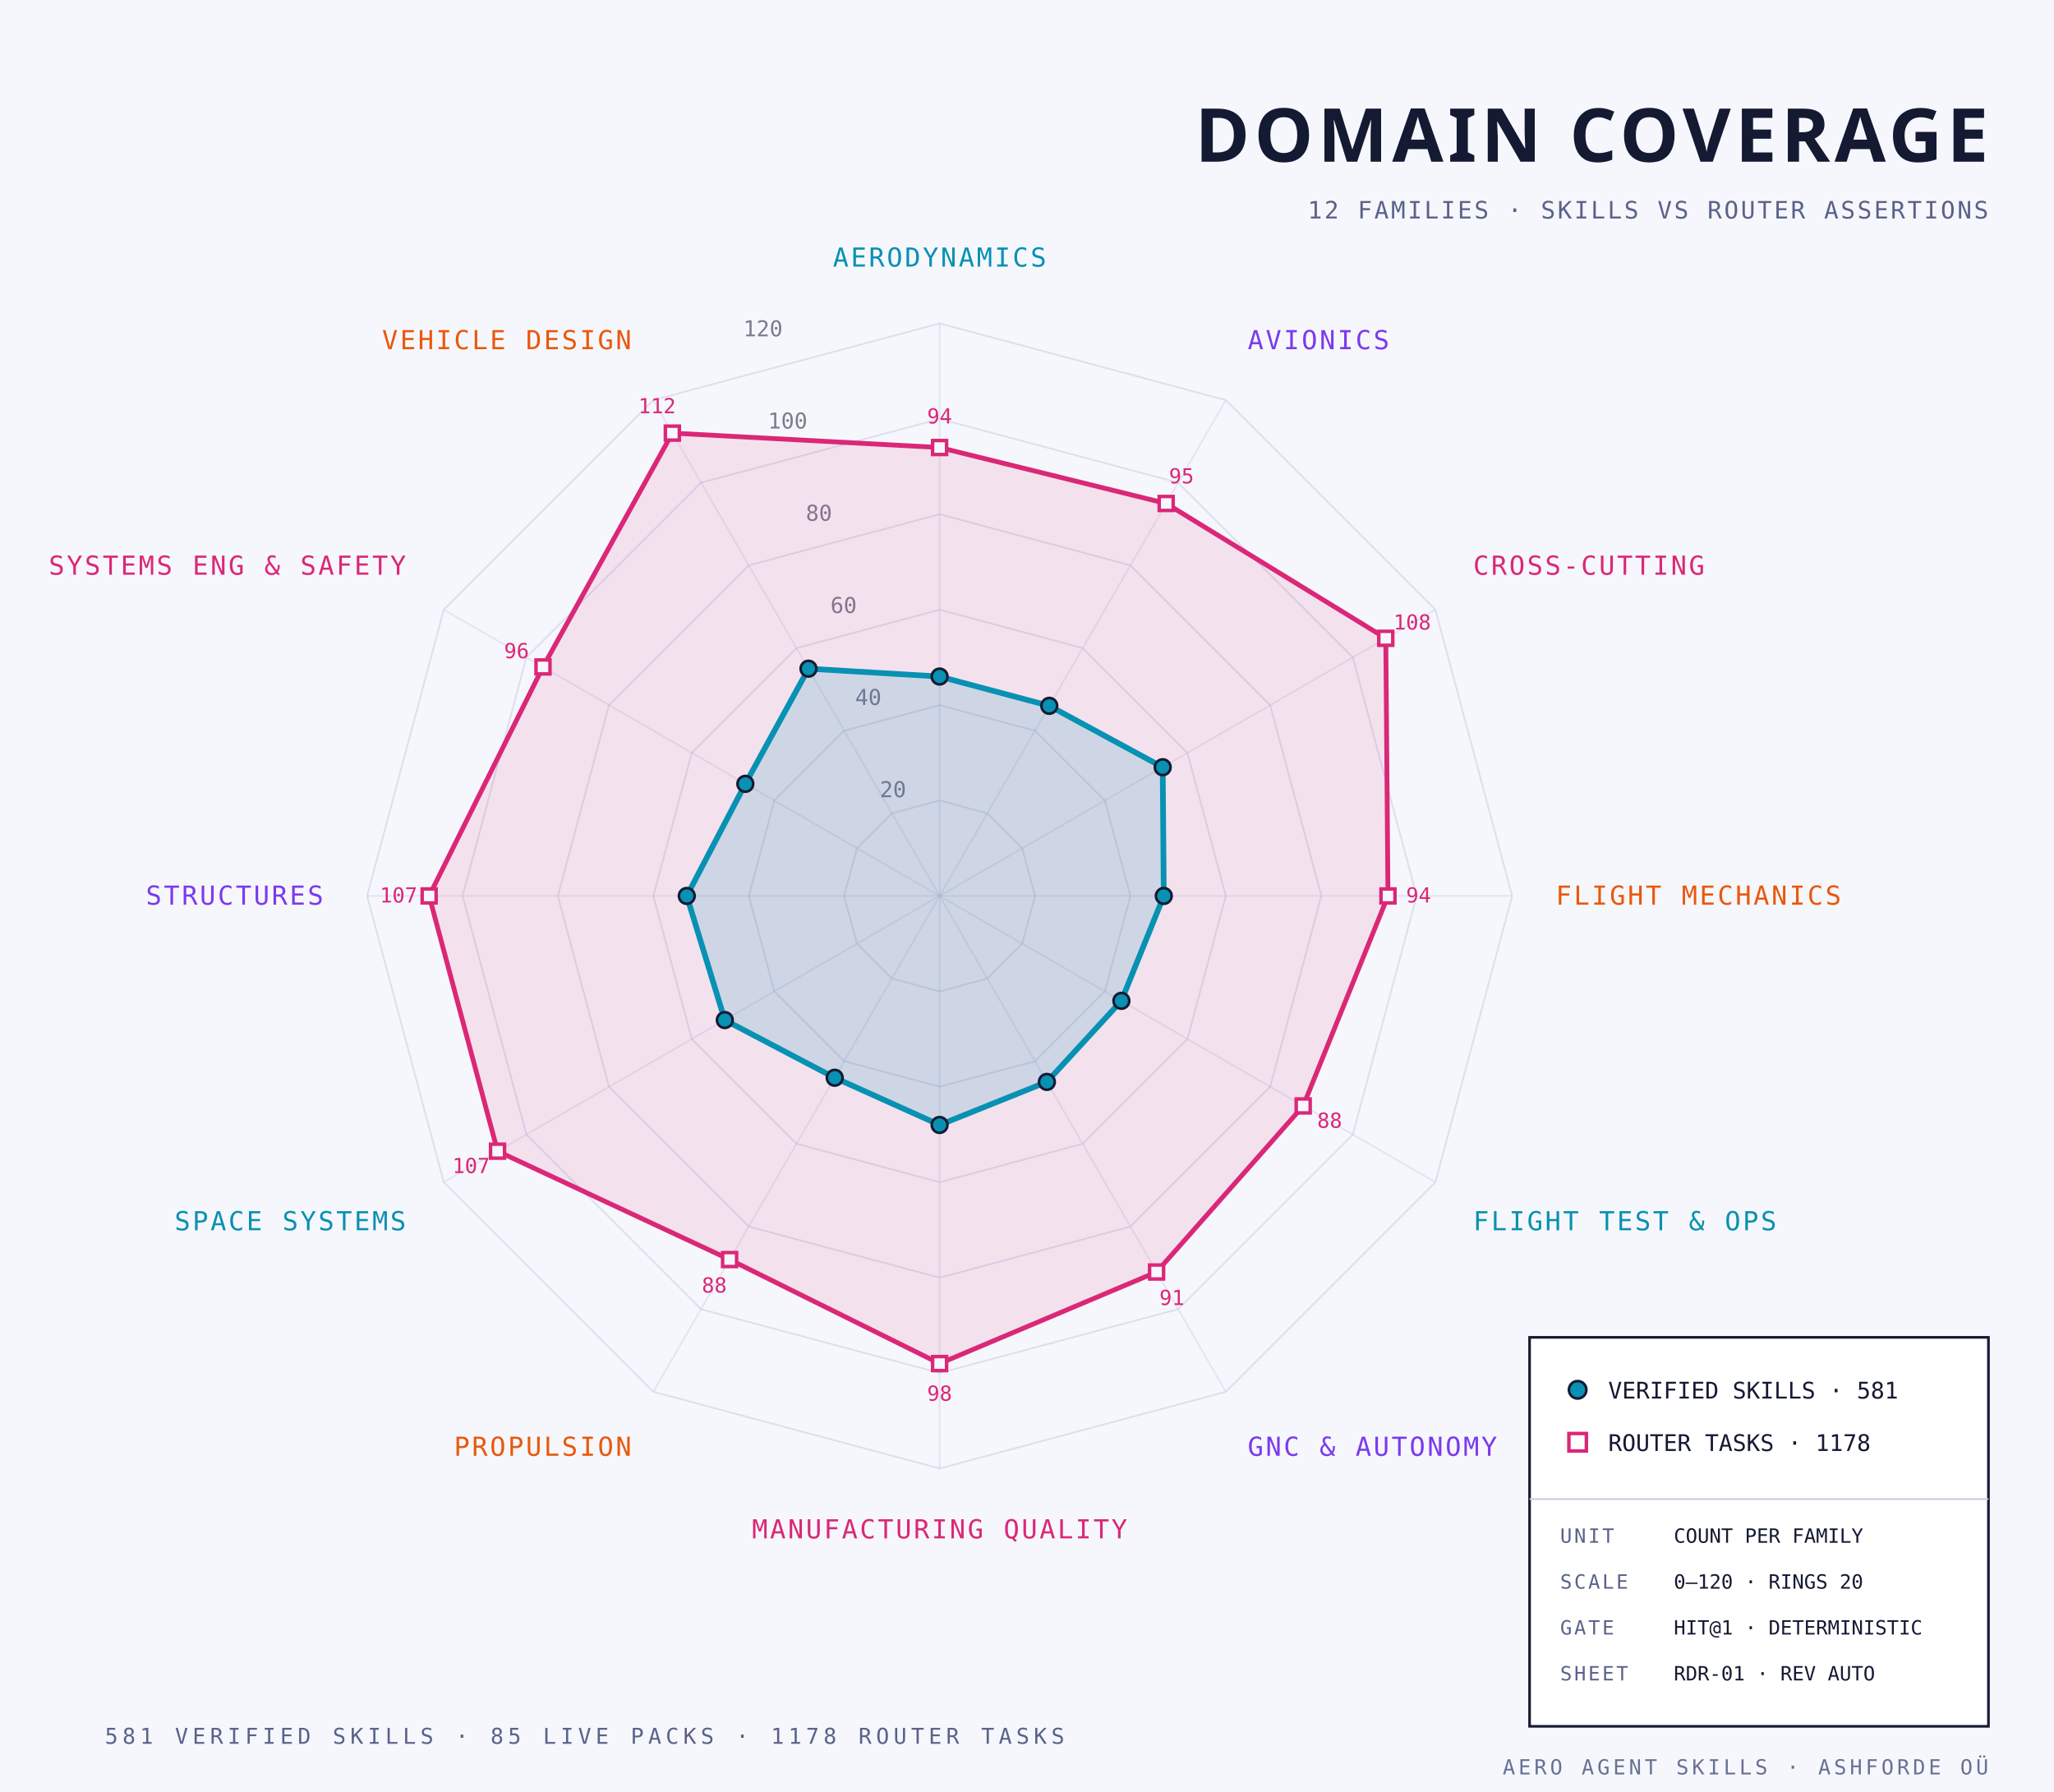
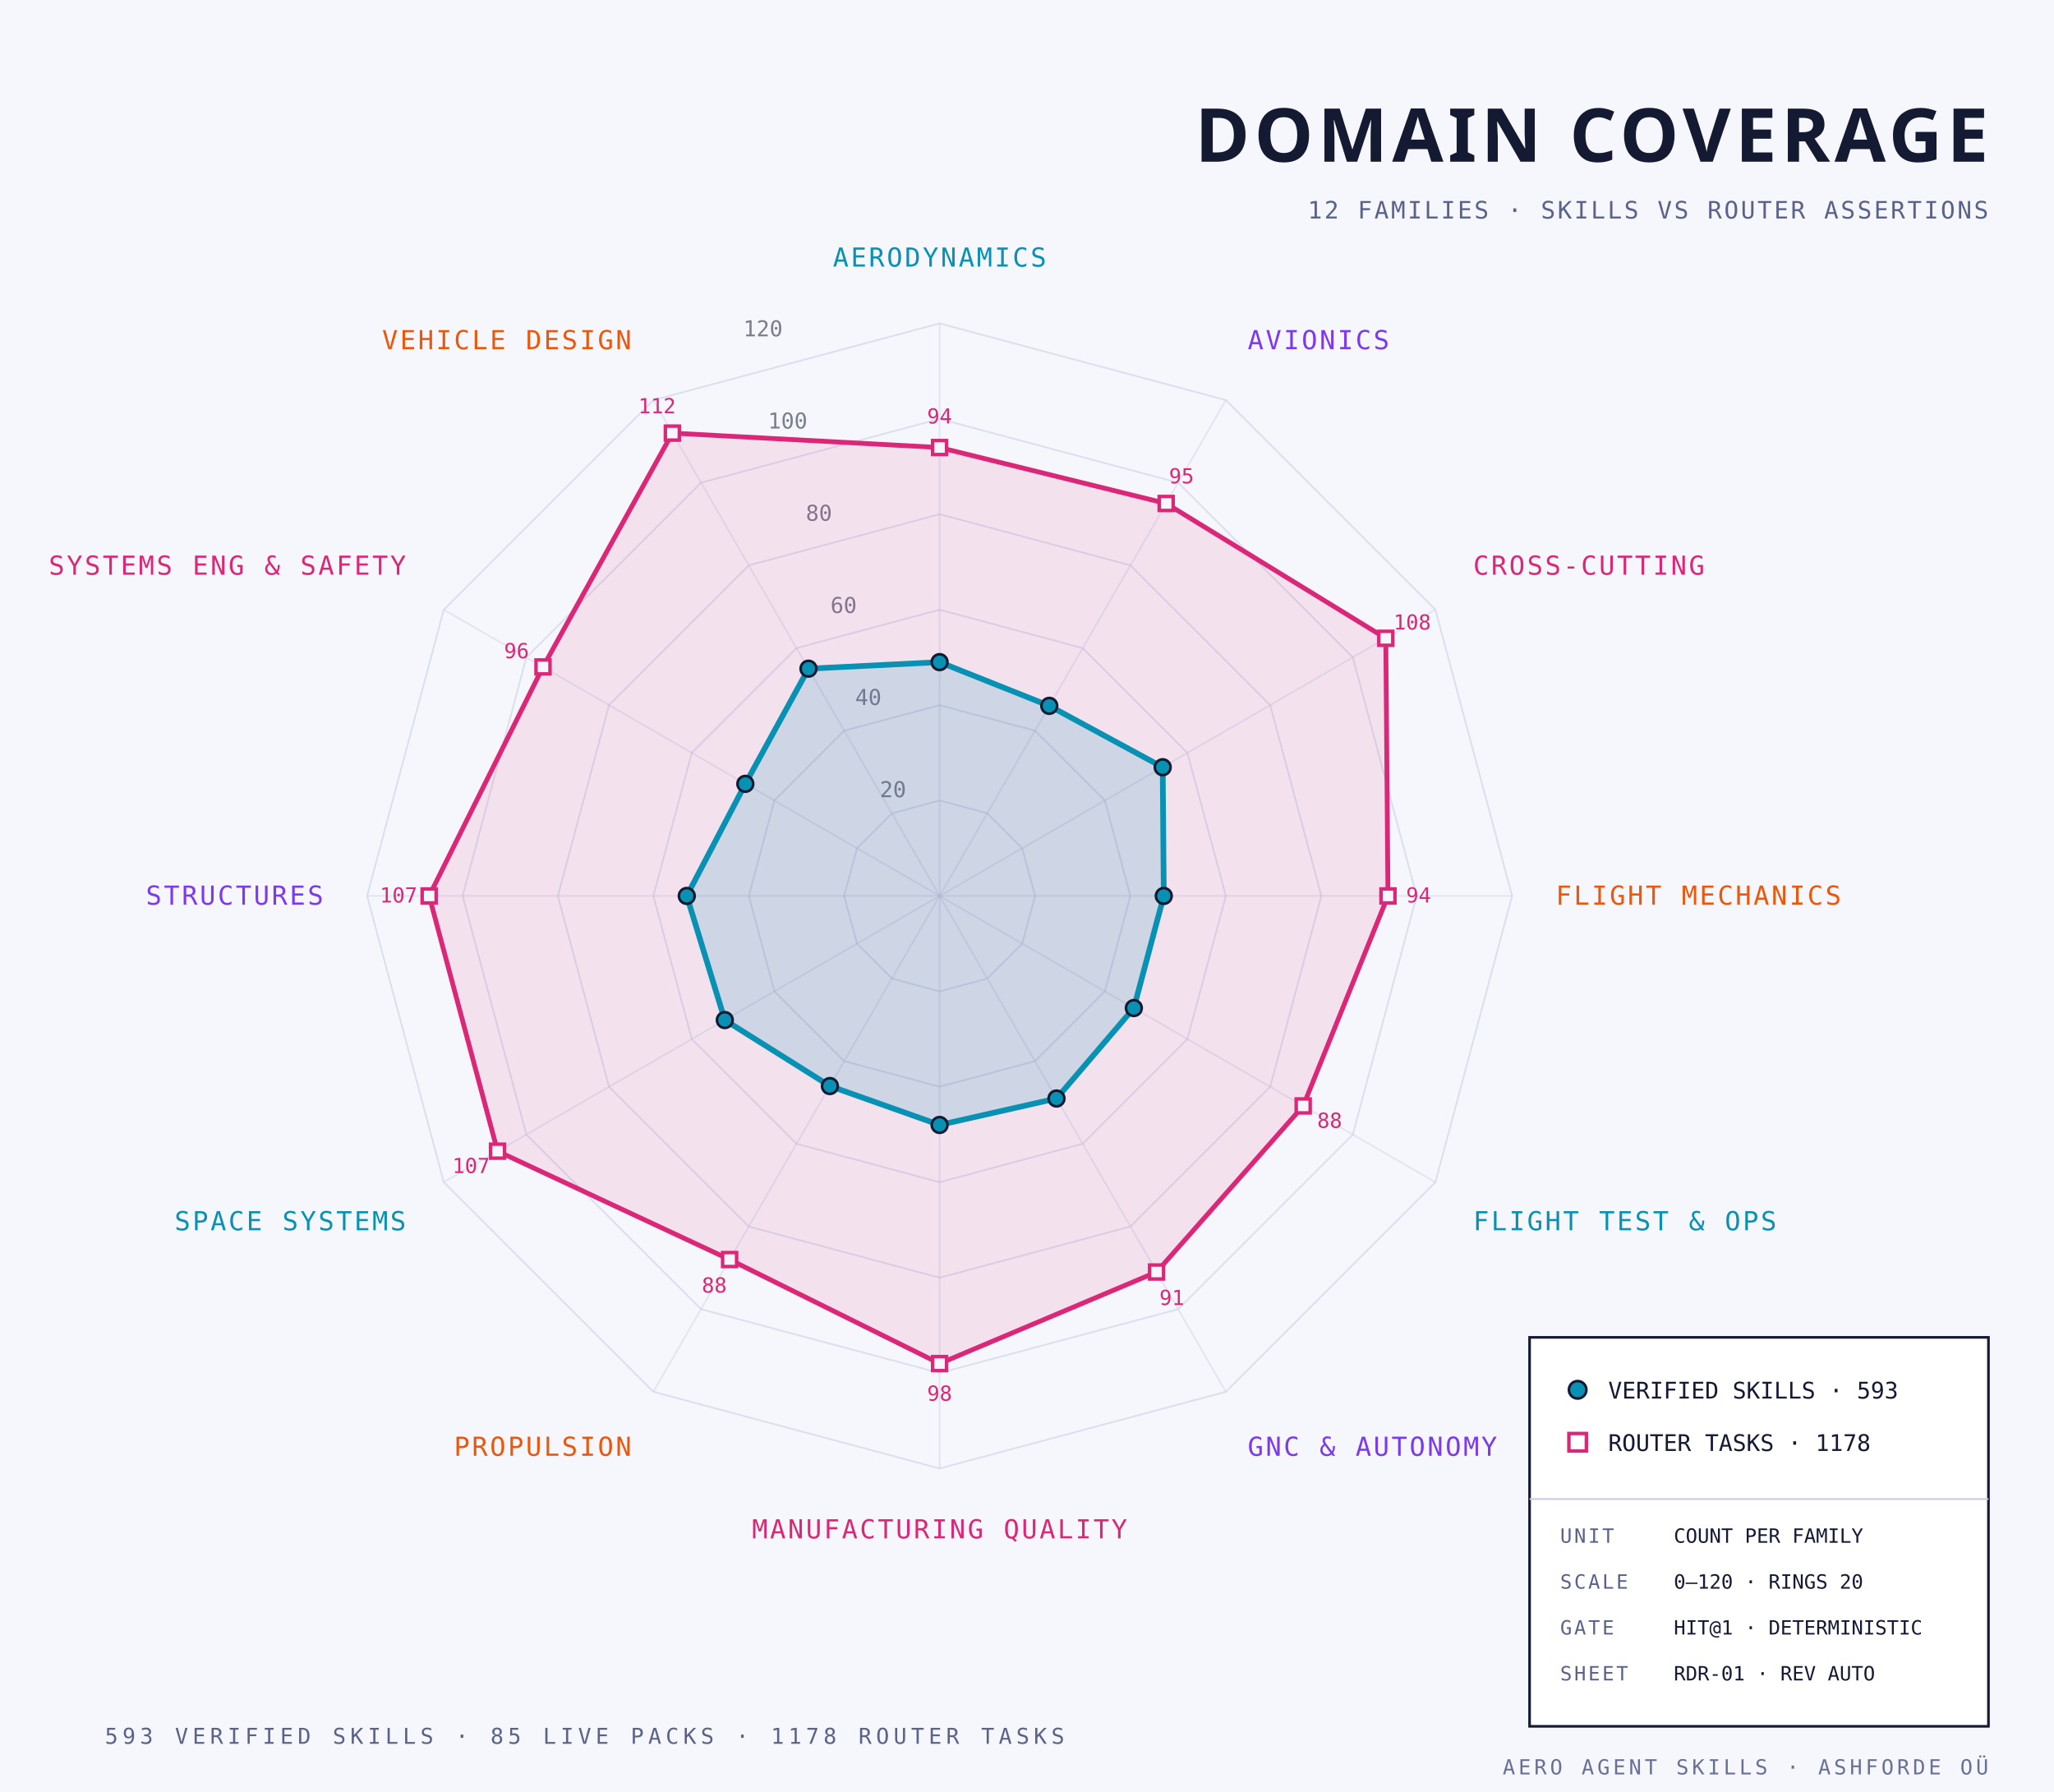
<svg xmlns="http://www.w3.org/2000/svg" width="940" height="820" viewBox="0 0 940 820">
  <style>
    .mono { font-family: "JetBrains Mono", "IBM Plex Mono", "Menlo", monospace; }
    .cond { font-family: "Barlow Condensed", "DIN Condensed", "Arial Narrow", sans-serif; font-weight: 700; text-transform: uppercase; }
    .serif { font-family: "Instrument Serif", Georgia, serif; font-style: italic; }
  </style>
  <rect width="940" height="820" fill="#f6f7fc" />
  <polygon points="430.0,366.3 451.8,372.2 467.8,388.2 473.7,410.0 467.8,431.8 451.8,447.8 430.0,453.7 408.2,447.8 392.2,431.8 386.3,410.0 392.2,388.2 408.2,372.2" fill="none" stroke="#c6cce4" stroke-width="0.8" stroke-opacity="0.55" />
  <polygon points="430.0,322.7 473.7,334.4 505.6,366.3 517.3,410.0 505.6,453.7 473.7,485.6 430.0,497.3 386.3,485.6 354.4,453.7 342.7,410.0 354.4,366.3 386.3,334.4" fill="none" stroke="#c6cce4" stroke-width="0.8" stroke-opacity="0.55" />
  <polygon points="430.0,279.0 495.5,296.6 543.4,344.5 561.0,410.0 543.4,475.5 495.5,523.4 430.0,541.0 364.5,523.4 316.6,475.5 299.0,410.0 316.6,344.5 364.5,296.6" fill="none" stroke="#c6cce4" stroke-width="0.8" stroke-opacity="0.55" />
  <polygon points="430.0,235.3 517.3,258.7 581.3,322.7 604.7,410.0 581.3,497.3 517.3,561.3 430.0,584.7 342.7,561.3 278.7,497.3 255.3,410.0 278.7,322.7 342.7,258.7" fill="none" stroke="#c6cce4" stroke-width="0.8" stroke-opacity="0.55" />
  <polygon points="430.0,191.7 539.2,220.9 619.1,300.8 648.3,410.0 619.1,519.2 539.2,599.1 430.0,628.3 320.8,599.1 240.9,519.2 211.7,410.0 240.9,300.8 320.8,220.9" fill="none" stroke="#c6cce4" stroke-width="0.8" stroke-opacity="0.55" />
  <polygon points="430.0,148.0 561.0,183.1 656.9,279.0 692.0,410.0 656.9,541.0 561.0,636.9 430.0,672.0 299.0,636.9 203.1,541.0 168.0,410.0 203.1,279.0 299.0,183.1" fill="none" stroke="#c6cce4" stroke-width="0.8" stroke-opacity="0.55" />
  <line x1="430" y1="410" x2="430.0" y2="148.0" stroke="#c6cce4" stroke-width="0.8" stroke-opacity="0.4" />
  <line x1="430" y1="410" x2="561.0" y2="183.1" stroke="#c6cce4" stroke-width="0.8" stroke-opacity="0.4" />
  <line x1="430" y1="410" x2="656.9" y2="279.0" stroke="#c6cce4" stroke-width="0.8" stroke-opacity="0.4" />
  <line x1="430" y1="410" x2="692.0" y2="410.0" stroke="#c6cce4" stroke-width="0.8" stroke-opacity="0.4" />
  <line x1="430" y1="410" x2="656.9" y2="541.0" stroke="#c6cce4" stroke-width="0.8" stroke-opacity="0.4" />
  <line x1="430" y1="410" x2="561.0" y2="636.9" stroke="#c6cce4" stroke-width="0.8" stroke-opacity="0.4" />
  <line x1="430" y1="410" x2="430.0" y2="672.0" stroke="#c6cce4" stroke-width="0.8" stroke-opacity="0.4" />
  <line x1="430" y1="410" x2="299.0" y2="636.9" stroke="#c6cce4" stroke-width="0.8" stroke-opacity="0.4" />
  <line x1="430" y1="410" x2="203.1" y2="541.0" stroke="#c6cce4" stroke-width="0.8" stroke-opacity="0.4" />
  <line x1="430" y1="410" x2="168.0" y2="410.0" stroke="#c6cce4" stroke-width="0.8" stroke-opacity="0.4" />
  <line x1="430" y1="410" x2="203.1" y2="279.0" stroke="#c6cce4" stroke-width="0.8" stroke-opacity="0.4" />
  <line x1="430" y1="410" x2="299.0" y2="183.1" stroke="#c6cce4" stroke-width="0.8" stroke-opacity="0.4" />
  <text class="mono" x="414.7" y="364.8" text-anchor="end" font-size="10" fill="#151a33" opacity="0.55">20</text>
  <text class="mono" x="403.4" y="322.6" text-anchor="end" font-size="10" fill="#151a33" opacity="0.55">40</text>
  <text class="mono" x="392.1" y="280.5" text-anchor="end" font-size="10" fill="#151a33" opacity="0.55">60</text>
  <text class="mono" x="380.8" y="238.3" text-anchor="end" font-size="10" fill="#151a33" opacity="0.55">80</text>
  <text class="mono" x="369.5" y="196.1" text-anchor="end" font-size="10" fill="#151a33" opacity="0.55">100</text>
  <text class="mono" x="358.2" y="153.9" text-anchor="end" font-size="10" fill="#151a33" opacity="0.55">120</text>
  <text class="mono" x="430.0" y="122.0" text-anchor="middle" font-size="12" fill="#0891b2" letter-spacing="1">AERODYNAMICS</text>
  <text class="mono" x="571.0" y="159.8" text-anchor="start" font-size="12" fill="#7c3aed" letter-spacing="1">AVIONICS</text>
  <text class="mono" x="674.2" y="263.0" text-anchor="start" font-size="12" fill="#db2777" letter-spacing="1">CROSS-CUTTING</text>
  <text class="mono" x="712.0" y="414.0" text-anchor="start" font-size="12" fill="#ea580c" letter-spacing="1">FLIGHT MECHANICS</text>
  <text class="mono" x="674.2" y="563.0" text-anchor="start" font-size="12" fill="#0891b2" letter-spacing="1">FLIGHT TEST &amp; OPS</text>
  <text class="mono" x="571.0" y="666.2" text-anchor="start" font-size="12" fill="#7c3aed" letter-spacing="1">GNC &amp; AUTONOMY</text>
  <text class="mono" x="430.0" y="704.0" text-anchor="middle" font-size="12" fill="#db2777" letter-spacing="1">MANUFACTURING QUALITY</text>
  <text class="mono" x="289.0" y="666.2" text-anchor="end" font-size="12" fill="#ea580c" letter-spacing="1">PROPULSION</text>
  <text class="mono" x="185.8" y="563.0" text-anchor="end" font-size="12" fill="#0891b2" letter-spacing="1">SPACE SYSTEMS</text>
  <text class="mono" x="148.0" y="414.0" text-anchor="end" font-size="12" fill="#7c3aed" letter-spacing="1">STRUCTURES</text>
  <text class="mono" x="185.8" y="263.0" text-anchor="end" font-size="12" fill="#db2777" letter-spacing="1">SYSTEMS ENG &amp; SAFETY</text>
  <text class="mono" x="289.0" y="159.8" text-anchor="end" font-size="12" fill="#ea580c" letter-spacing="1">VEHICLE DESIGN</text>
  <polygon points="430.0,204.8 533.7,230.4 634.2,292.1 635.2,410.0 596.4,506.1 529.3,582.1 430.0,624.0 333.9,576.4 227.7,526.8 196.4,410.0 248.5,305.2 307.7,198.2" fill="#db2777" fill-opacity="0.10" stroke="#db2777" stroke-width="2.2" />
  <rect x="426.8" y="201.6" width="6.4" height="6.4" fill="#f6f7fc" stroke="#db2777" stroke-width="1.6" />
  <rect x="530.5" y="227.2" width="6.4" height="6.4" fill="#f6f7fc" stroke="#db2777" stroke-width="1.6" />
  <rect x="631.0" y="288.9" width="6.4" height="6.4" fill="#f6f7fc" stroke="#db2777" stroke-width="1.6" />
  <rect x="632.0" y="406.8" width="6.4" height="6.4" fill="#f6f7fc" stroke="#db2777" stroke-width="1.6" />
  <rect x="593.2" y="502.9" width="6.4" height="6.4" fill="#f6f7fc" stroke="#db2777" stroke-width="1.6" />
  <rect x="526.1" y="578.9" width="6.4" height="6.4" fill="#f6f7fc" stroke="#db2777" stroke-width="1.6" />
  <rect x="426.8" y="620.8" width="6.4" height="6.4" fill="#f6f7fc" stroke="#db2777" stroke-width="1.6" />
  <rect x="330.7" y="573.2" width="6.4" height="6.4" fill="#f6f7fc" stroke="#db2777" stroke-width="1.6" />
  <rect x="224.5" y="523.6" width="6.4" height="6.4" fill="#f6f7fc" stroke="#db2777" stroke-width="1.6" />
  <rect x="193.2" y="406.8" width="6.4" height="6.4" fill="#f6f7fc" stroke="#db2777" stroke-width="1.6" />
  <rect x="245.3" y="302.0" width="6.4" height="6.4" fill="#f6f7fc" stroke="#db2777" stroke-width="1.6" />
  <rect x="304.5" y="195.0" width="6.4" height="6.4" fill="#f6f7fc" stroke="#db2777" stroke-width="1.6" />
-   <polygon points="430.0,309.6 480.2,323.0 532.1,351.1 532.6,410.0 513.2,458.0 479.1,495.1 430.0,514.8 382.0,493.2 331.7,466.8 314.3,410.0 341.1,358.7 370.0,306.0" fill="#0891b2" fill-opacity="0.16" stroke="#0891b2" stroke-width="2.6" />
-   <circle cx="430.0" cy="309.6" r="3.6" fill="#0891b2" stroke="#151a33" stroke-width="1.2" />
+   <polygon points="430.0,303.0 480.2,323.0 532.1,351.1 532.6,410.0 518.9,461.3 483.5,502.7 430.0,514.8 379.8,497.0 331.7,466.8 314.3,410.0 341.1,358.7 370.0,306.0" fill="#0891b2" fill-opacity="0.16" stroke="#0891b2" stroke-width="2.6" />
+   <circle cx="430.0" cy="303.0" r="3.6" fill="#0891b2" stroke="#151a33" stroke-width="1.2" />
  <circle cx="480.2" cy="323.0" r="3.6" fill="#0891b2" stroke="#151a33" stroke-width="1.2" />
  <circle cx="532.1" cy="351.1" r="3.6" fill="#0891b2" stroke="#151a33" stroke-width="1.2" />
  <circle cx="532.6" cy="410.0" r="3.6" fill="#0891b2" stroke="#151a33" stroke-width="1.2" />
-   <circle cx="513.2" cy="458.0" r="3.6" fill="#0891b2" stroke="#151a33" stroke-width="1.2" />
-   <circle cx="479.1" cy="495.1" r="3.6" fill="#0891b2" stroke="#151a33" stroke-width="1.2" />
+   <circle cx="518.9" cy="461.3" r="3.6" fill="#0891b2" stroke="#151a33" stroke-width="1.2" />
+   <circle cx="483.5" cy="502.7" r="3.6" fill="#0891b2" stroke="#151a33" stroke-width="1.2" />
  <circle cx="430.0" cy="514.8" r="3.6" fill="#0891b2" stroke="#151a33" stroke-width="1.2" />
-   <circle cx="382.0" cy="493.2" r="3.6" fill="#0891b2" stroke="#151a33" stroke-width="1.2" />
+   <circle cx="379.8" cy="497.0" r="3.6" fill="#0891b2" stroke="#151a33" stroke-width="1.2" />
  <circle cx="331.7" cy="466.8" r="3.6" fill="#0891b2" stroke="#151a33" stroke-width="1.2" />
  <circle cx="314.3" cy="410.0" r="3.6" fill="#0891b2" stroke="#151a33" stroke-width="1.2" />
  <circle cx="341.1" cy="358.7" r="3.6" fill="#0891b2" stroke="#151a33" stroke-width="1.2" />
  <circle cx="370.0" cy="306.0" r="3.6" fill="#0891b2" stroke="#151a33" stroke-width="1.2" />
  <text class="mono" x="430.0" y="193.8" text-anchor="middle" font-size="9.5" fill="#db2777">94</text>
  <text class="mono" x="540.7" y="221.2" text-anchor="middle" font-size="9.5" fill="#db2777">95</text>
  <text class="mono" x="646.3" y="288.1" text-anchor="middle" font-size="9.5" fill="#db2777">108</text>
  <text class="mono" x="649.2" y="413.0" text-anchor="middle" font-size="9.5" fill="#db2777">94</text>
  <text class="mono" x="608.5" y="516.1" text-anchor="middle" font-size="9.5" fill="#db2777">88</text>
  <text class="mono" x="536.3" y="597.2" text-anchor="middle" font-size="9.5" fill="#db2777">91</text>
  <text class="mono" x="430.0" y="641.0" text-anchor="middle" font-size="9.5" fill="#db2777">98</text>
  <text class="mono" x="326.9" y="591.5" text-anchor="middle" font-size="9.5" fill="#db2777">88</text>
  <text class="mono" x="215.6" y="536.8" text-anchor="middle" font-size="9.5" fill="#db2777">107</text>
  <text class="mono" x="182.4" y="413.0" text-anchor="middle" font-size="9.5" fill="#db2777">107</text>
  <text class="mono" x="236.4" y="301.2" text-anchor="middle" font-size="9.5" fill="#db2777">96</text>
  <text class="mono" x="300.7" y="189.1" text-anchor="middle" font-size="9.5" fill="#db2777">112</text>
  <text class="cond" x="910.0" y="74.0" text-anchor="end" font-size="34" fill="#151a33" letter-spacing="2">DOMAIN COVERAGE</text>
  <text class="mono" x="910.0" y="100.0" text-anchor="end" font-size="11" fill="#5a6289" letter-spacing="1">12 FAMILIES · SKILLS VS ROUTER ASSERTIONS</text>
  <rect x="700" y="612" width="210" height="178" fill="#ffffff" stroke="#151a33" stroke-width="1.2" />
  <line x1="700" y1="686" x2="910" y2="686" stroke="#c6cce4" stroke-width="0.8" />
  <circle cx="722" cy="636" r="4" fill="#0891b2" stroke="#151a33" stroke-width="1.2" />
-   <text class="mono" x="736.0" y="640.0" text-anchor="start" font-size="10.5" fill="#151a33">VERIFIED SKILLS · 581</text>
+   <text class="mono" x="736.0" y="640.0" text-anchor="start" font-size="10.5" fill="#151a33">VERIFIED SKILLS · 593</text>
  <rect x="718" y="656" width="8" height="8" fill="none" stroke="#db2777" stroke-width="1.6" />
  <text class="mono" x="736.0" y="664.0" text-anchor="start" font-size="10.5" fill="#151a33">ROUTER TASKS · 1178</text>
  <text class="mono" x="714.0" y="706.0" text-anchor="start" font-size="9" fill="#5a6289" letter-spacing="1">UNIT</text>
  <text class="mono" x="766.0" y="706.0" text-anchor="start" font-size="9" fill="#151a33">COUNT PER FAMILY</text>
  <text class="mono" x="714.0" y="727.0" text-anchor="start" font-size="9" fill="#5a6289" letter-spacing="1">SCALE</text>
  <text class="mono" x="766.0" y="727.0" text-anchor="start" font-size="9" fill="#151a33">0–120 · RINGS 20</text>
  <text class="mono" x="714.0" y="748.0" text-anchor="start" font-size="9" fill="#5a6289" letter-spacing="1">GATE</text>
  <text class="mono" x="766.0" y="748.0" text-anchor="start" font-size="9" fill="#151a33">HIT@1 · DETERMINISTIC</text>
  <text class="mono" x="714.0" y="769.0" text-anchor="start" font-size="9" fill="#5a6289" letter-spacing="1">SHEET</text>
  <text class="mono" x="766.0" y="769.0" text-anchor="start" font-size="9" fill="#151a33">RDR-01 · REV AUTO</text>
-   <text class="mono" x="48.0" y="798.0" text-anchor="start" font-size="10" fill="#5a6289" letter-spacing="2">581 VERIFIED SKILLS · 85 LIVE PACKS · 1178 ROUTER TASKS</text>
+   <text class="mono" x="48.0" y="798.0" text-anchor="start" font-size="10" fill="#5a6289" letter-spacing="2">593 VERIFIED SKILLS · 85 LIVE PACKS · 1178 ROUTER TASKS</text>
  <text class="mono" x="910.0" y="812.0" text-anchor="end" font-size="9.5" fill="#5a6289" letter-spacing="1.5" opacity="0.9">AERO AGENT SKILLS · ASHFORDE OÜ</text>
</svg>
